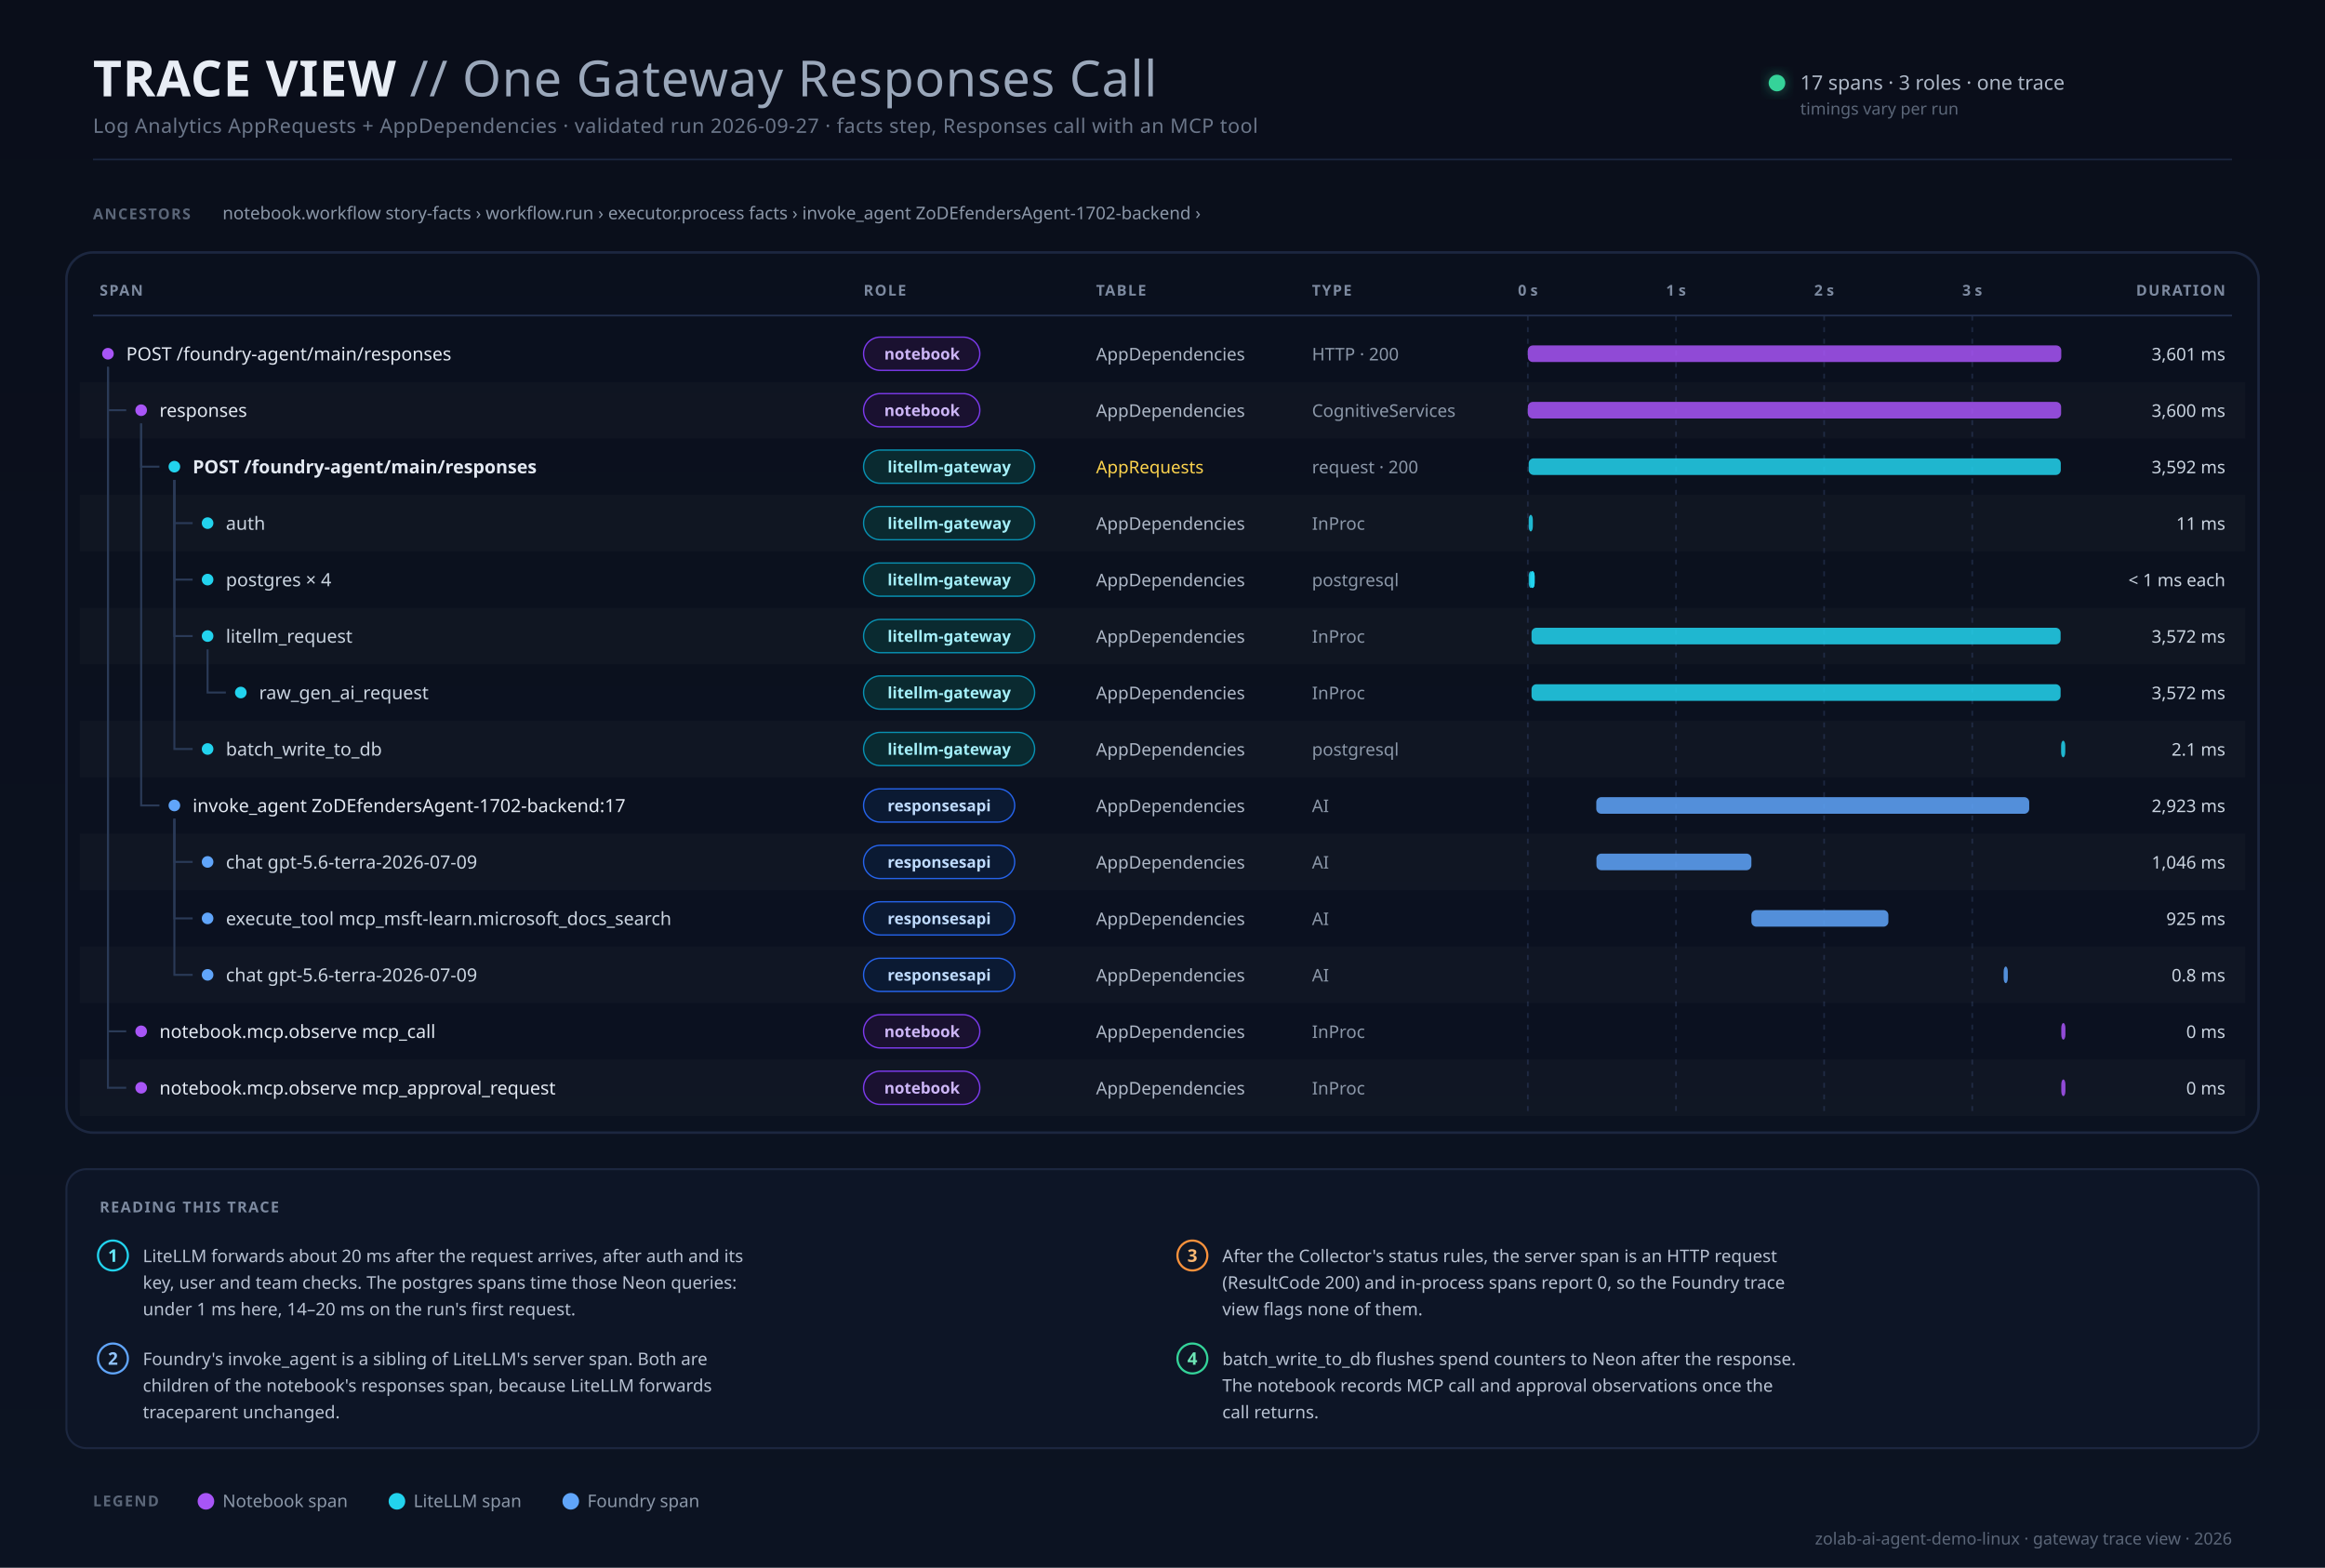
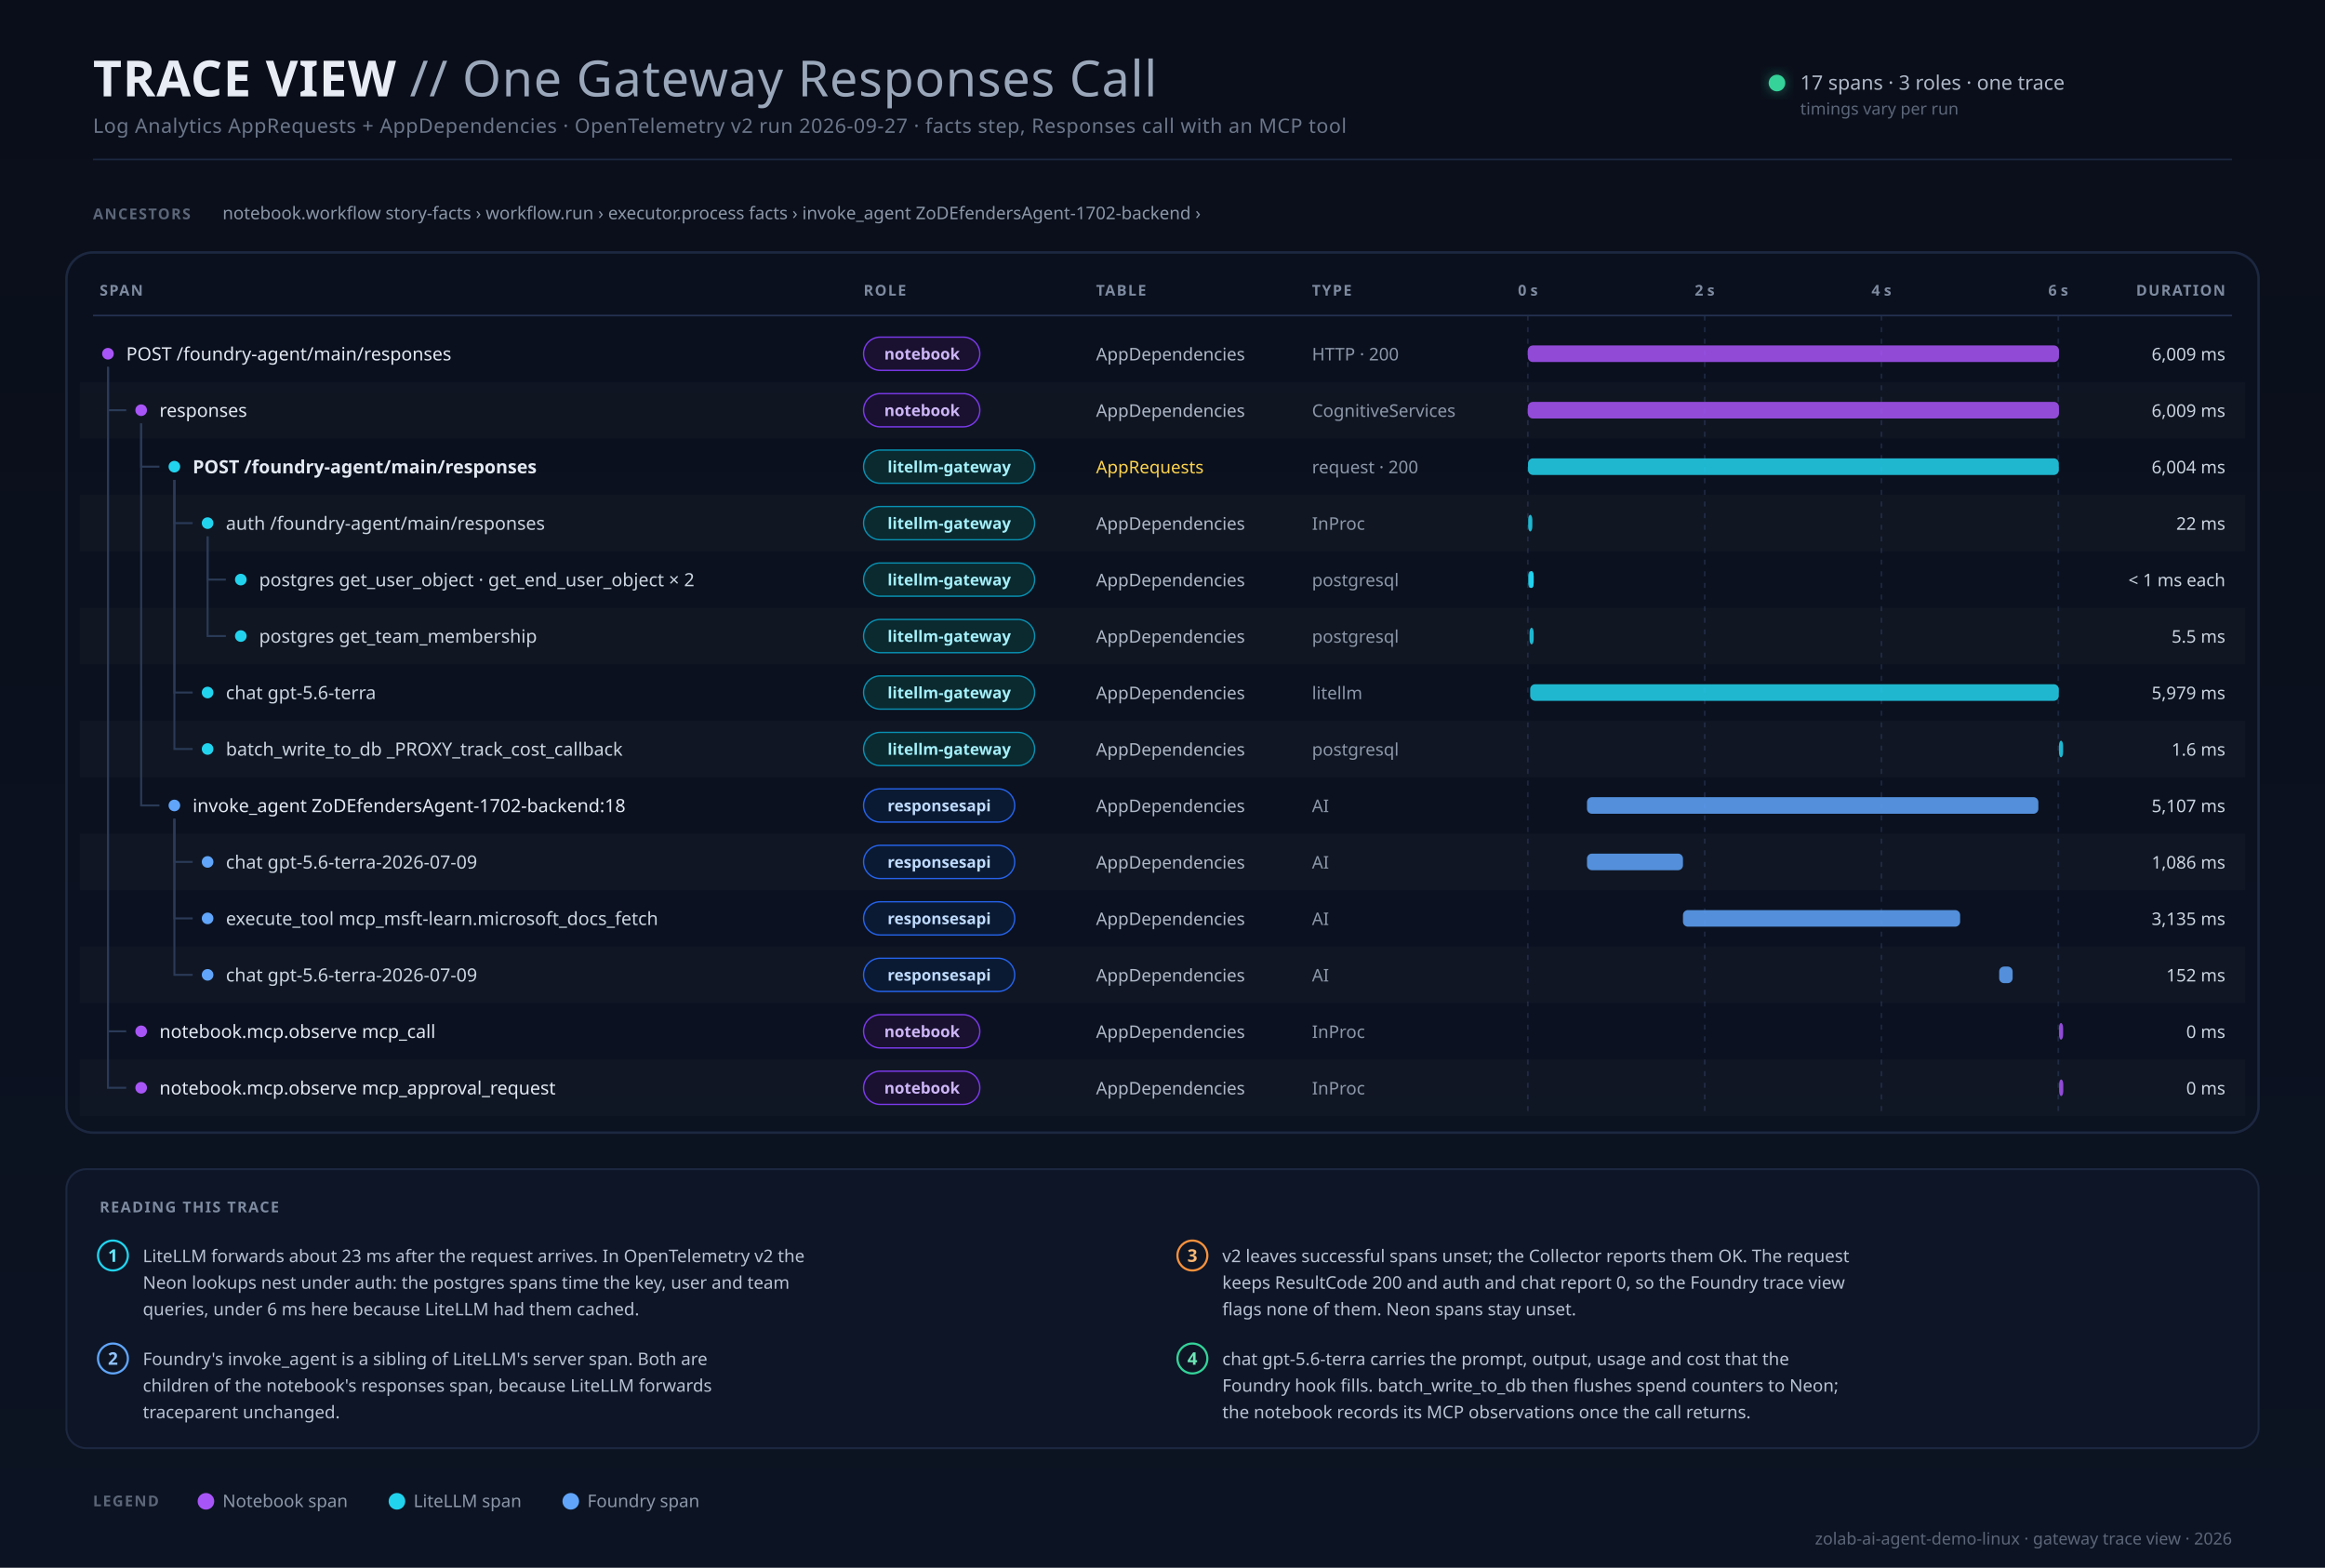
<svg xmlns="http://www.w3.org/2000/svg" viewBox="0 0 1400 944" font-family="'Segoe UI', system-ui, -apple-system, sans-serif">
  <defs>
    <linearGradient id="bg" x1="0" y1="0" x2="0" y2="1">
      <stop offset="0" stop-color="#0a0e1a" />
      <stop offset="1" stop-color="#0c1322" />
    </linearGradient>
    <filter id="gviolet" x="-50%" y="-50%" width="200%" height="200%">
      <feDropShadow dx="0" dy="0" stdDeviation="4" flood-color="#a855f7" flood-opacity="0.45" />
    </filter>
    <marker id="mviolet" viewBox="0 0 10 10" refX="9" refY="5" markerWidth="7" markerHeight="7" orient="auto-start-reverse">
      <path d="M0 0L10 5L0 10z" fill="#a855f7" />
    </marker>
    <filter id="gcyan" x="-50%" y="-50%" width="200%" height="200%">
      <feDropShadow dx="0" dy="0" stdDeviation="4" flood-color="#22d3ee" flood-opacity="0.45" />
    </filter>
    <marker id="mcyan" viewBox="0 0 10 10" refX="9" refY="5" markerWidth="7" markerHeight="7" orient="auto-start-reverse">
      <path d="M0 0L10 5L0 10z" fill="#22d3ee" />
    </marker>
    <filter id="gmagenta" x="-50%" y="-50%" width="200%" height="200%">
      <feDropShadow dx="0" dy="0" stdDeviation="4" flood-color="#ec4899" flood-opacity="0.45" />
    </filter>
    <marker id="mmagenta" viewBox="0 0 10 10" refX="9" refY="5" markerWidth="7" markerHeight="7" orient="auto-start-reverse">
      <path d="M0 0L10 5L0 10z" fill="#ec4899" />
    </marker>
    <filter id="ggold" x="-50%" y="-50%" width="200%" height="200%">
      <feDropShadow dx="0" dy="0" stdDeviation="4" flood-color="#fbbf24" flood-opacity="0.45" />
    </filter>
    <marker id="mgold" viewBox="0 0 10 10" refX="9" refY="5" markerWidth="7" markerHeight="7" orient="auto-start-reverse">
      <path d="M0 0L10 5L0 10z" fill="#fbbf24" />
    </marker>
    <filter id="gorange" x="-50%" y="-50%" width="200%" height="200%">
      <feDropShadow dx="0" dy="0" stdDeviation="4" flood-color="#fb923c" flood-opacity="0.45" />
    </filter>
    <marker id="morange" viewBox="0 0 10 10" refX="9" refY="5" markerWidth="7" markerHeight="7" orient="auto-start-reverse">
      <path d="M0 0L10 5L0 10z" fill="#fb923c" />
    </marker>
    <filter id="gblue" x="-50%" y="-50%" width="200%" height="200%">
      <feDropShadow dx="0" dy="0" stdDeviation="4" flood-color="#60a5fa" flood-opacity="0.45" />
    </filter>
    <marker id="mblue" viewBox="0 0 10 10" refX="9" refY="5" markerWidth="7" markerHeight="7" orient="auto-start-reverse">
      <path d="M0 0L10 5L0 10z" fill="#60a5fa" />
    </marker>
    <filter id="ggreen" x="-50%" y="-50%" width="200%" height="200%">
      <feDropShadow dx="0" dy="0" stdDeviation="4" flood-color="#34d399" flood-opacity="0.45" />
    </filter>
    <marker id="mgreen" viewBox="0 0 10 10" refX="9" refY="5" markerWidth="7" markerHeight="7" orient="auto-start-reverse">
      <path d="M0 0L10 5L0 10z" fill="#34d399" />
    </marker>
    <filter id="gslate" x="-50%" y="-50%" width="200%" height="200%">
      <feDropShadow dx="0" dy="0" stdDeviation="4" flood-color="#94a3b8" flood-opacity="0.45" />
    </filter>
    <marker id="mslate" viewBox="0 0 10 10" refX="9" refY="5" markerWidth="7" markerHeight="7" orient="auto-start-reverse">
      <path d="M0 0L10 5L0 10z" fill="#94a3b8" />
    </marker>
  </defs>
  <rect width="1400" height="944" fill="url(#bg)" />
  <text x="56" y="58" font-size="30" font-weight="800" fill="#e8edf5" letter-spacing="0.5">TRACE VIEW <tspan font-weight="300" fill="#9aa7ba">// One Gateway Responses Call</tspan>
  </text>
-   <text x="56" y="80" font-size="12" letter-spacing="0.3" fill="#6b7689">Log Analytics AppRequests + AppDependencies · validated run 2026-09-27 · facts step, Responses call with an MCP tool</text>
+   <text x="56" y="80" font-size="12" letter-spacing="0.3" fill="#6b7689">Log Analytics AppRequests + AppDependencies · OpenTelemetry v2 run 2026-09-27 · facts step, Responses call with an MCP tool</text>
  <circle cx="1070" cy="50" r="5" fill="#34d399" filter="url(#ggreen)" />
  <text x="1084" y="54" font-size="12" fill="#aeb8c7">17 spans · 3 roles · one trace</text>
  <text x="1084" y="69" font-size="10" fill="#5b6678">timings vary per run</text>
  <line x1="56" y1="96" x2="1344" y2="96" stroke="#1c2740" stroke-width="1" />
  <g>
    <text x="56" y="132" font-size="9" font-weight="700" letter-spacing="0.8" fill="#5b6678">ANCESTORS</text>
    <text x="134" y="132" font-size="10.5" fill="#8b97a8">notebook.workflow story-facts  ›  workflow.run  ›  executor.process facts  ›  invoke_agent ZoDEfendersAgent-1702-backend  ›</text>
  </g>
  <rect x="40" y="152" width="1320" height="530" rx="16" fill="#0c1322" fill-opacity="0.4" stroke="#1c2740" stroke-width="1.5" />
  <text x="60" y="178" font-size="9" font-weight="700" letter-spacing="0.8" fill="#7d8aa0">SPAN</text>
  <text x="520" y="178" font-size="9" font-weight="700" letter-spacing="0.8" fill="#7d8aa0">ROLE</text>
  <text x="660" y="178" font-size="9" font-weight="700" letter-spacing="0.8" fill="#7d8aa0">TABLE</text>
  <text x="790" y="178" font-size="9" font-weight="700" letter-spacing="0.8" fill="#7d8aa0">TYPE</text>
  <text x="1340" y="178" font-size="9" font-weight="700" letter-spacing="0.8" text-anchor="end" fill="#7d8aa0">DURATION</text>
  <line x1="920.0" y1="190" x2="920.0" y2="672" stroke="#1c2740" stroke-width="1" stroke-dasharray="3 4" />
  <text x="920" y="178" font-size="9" font-weight="700" text-anchor="middle" fill="#7d8aa0">0 s</text>
-   <line x1="1009.2" y1="190" x2="1009.2" y2="672" stroke="#1c2740" stroke-width="1" stroke-dasharray="3 4" />
-   <text x="1009.19" y="178" font-size="9" font-weight="700" text-anchor="middle" fill="#7d8aa0">1 s</text>
-   <line x1="1098.4" y1="190" x2="1098.4" y2="672" stroke="#1c2740" stroke-width="1" stroke-dasharray="3 4" />
-   <text x="1098.38" y="178" font-size="9" font-weight="700" text-anchor="middle" fill="#7d8aa0">2 s</text>
-   <line x1="1187.6" y1="190" x2="1187.6" y2="672" stroke="#1c2740" stroke-width="1" stroke-dasharray="3 4" />
-   <text x="1187.57" y="178" font-size="9" font-weight="700" text-anchor="middle" fill="#7d8aa0">3 s</text>
+   <line x1="1026.5" y1="190" x2="1026.5" y2="672" stroke="#1c2740" stroke-width="1" stroke-dasharray="3 4" />
+   <text x="1026.45" y="178" font-size="9" font-weight="700" text-anchor="middle" fill="#7d8aa0">2 s</text>
+   <line x1="1132.9" y1="190" x2="1132.9" y2="672" stroke="#1c2740" stroke-width="1" stroke-dasharray="3 4" />
+   <text x="1132.9" y="178" font-size="9" font-weight="700" text-anchor="middle" fill="#7d8aa0">4 s</text>
+   <line x1="1239.4" y1="190" x2="1239.4" y2="672" stroke="#1c2740" stroke-width="1" stroke-dasharray="3 4" />
+   <text x="1239.35" y="178" font-size="9" font-weight="700" text-anchor="middle" fill="#7d8aa0">6 s</text>
  <line x1="56" y1="190" x2="1344" y2="190" stroke="#243150" stroke-width="1" />
  <circle cx="65" cy="213" r="3.5" fill="#a855f7" />
  <text x="76" y="217" font-size="11" fill="#e3e9f2">POST /foundry-agent/main/responses</text>
  <rect x="520" y="203" width="70" height="20" rx="10" fill="#1a1130" stroke="#7c3aed" stroke-width="0.8" />
  <text x="555.223" y="216.5" font-size="9.5" font-weight="700" text-anchor="middle" fill="#cdb6f7">notebook</text>
  <text x="660" y="217" font-size="10.5" fill="#aeb8c7">AppDependencies</text>
  <text x="790" y="217" font-size="10.5" fill="#8b97a8">HTTP · 200</text>
-   <rect x="920.0" y="208" width="321.2" height="10" rx="3" fill="#a855f7" fill-opacity="0.85" />
-   <text x="1340" y="217" font-size="10.5" text-anchor="end" fill="#cbd5e1">3,601 ms</text>
+   <rect x="920.0" y="208" width="319.8" height="10" rx="3" fill="#a855f7" fill-opacity="0.85" />
+   <text x="1340" y="217" font-size="10.5" text-anchor="end" fill="#cbd5e1">6,009 ms</text>
  <rect x="48" y="230" width="1304" height="34" fill="#ffffff" fill-opacity="0.02" />
  <path d="M65 221 V247 H76" fill="none" stroke="#2a3a57" stroke-width="1.2" />
  <circle cx="85" cy="247" r="3.5" fill="#a855f7" />
  <text x="96" y="251" font-size="11" fill="#e3e9f2">responses</text>
  <rect x="520" y="237" width="70" height="20" rx="10" fill="#1a1130" stroke="#7c3aed" stroke-width="0.8" />
  <text x="555.223" y="250.5" font-size="9.5" font-weight="700" text-anchor="middle" fill="#cdb6f7">notebook</text>
  <text x="660" y="251" font-size="10.5" fill="#aeb8c7">AppDependencies</text>
  <text x="790" y="251" font-size="10.5" fill="#8b97a8">CognitiveServices</text>
-   <rect x="920.0" y="242" width="321.1" height="10" rx="3" fill="#a855f7" fill-opacity="0.85" />
-   <text x="1340" y="251" font-size="10.5" text-anchor="end" fill="#cbd5e1">3,600 ms</text>
+   <rect x="920.0" y="242" width="319.8" height="10" rx="3" fill="#a855f7" fill-opacity="0.85" />
+   <text x="1340" y="251" font-size="10.5" text-anchor="end" fill="#cbd5e1">6,009 ms</text>
  <path d="M85 255 V281 H96" fill="none" stroke="#2a3a57" stroke-width="1.2" />
  <circle cx="105" cy="281" r="3.5" fill="#22d3ee" />
  <text x="116" y="285" font-size="11" font-weight="600" fill="#e3e9f2">POST /foundry-agent/main/responses</text>
  <rect x="520" y="271" width="103" height="20" rx="10" fill="#0a2a30" stroke="#0891b2" stroke-width="0.8" />
  <text x="571.568" y="284.5" font-size="9.5" font-weight="700" text-anchor="middle" fill="#a5f0fa">litellm-gateway</text>
  <text x="660" y="285" font-size="10.5" fill="#fcd34d">AppRequests</text>
  <text x="790" y="285" font-size="10.5" fill="#8b97a8">request · 200</text>
-   <rect x="920.5" y="276" width="320.4" height="10" rx="3" fill="#22d3ee" fill-opacity="0.85" />
-   <text x="1340" y="285" font-size="10.5" text-anchor="end" fill="#cbd5e1">3,592 ms</text>
+   <rect x="920.1" y="276" width="319.6" height="10" rx="3" fill="#22d3ee" fill-opacity="0.85" />
+   <text x="1340" y="285" font-size="10.5" text-anchor="end" fill="#cbd5e1">6,004 ms</text>
  <rect x="48" y="298" width="1304" height="34" fill="#ffffff" fill-opacity="0.02" />
  <path d="M105 289 V315 H116" fill="none" stroke="#2a3a57" stroke-width="1.2" />
  <circle cx="125" cy="315" r="3.5" fill="#22d3ee" />
-   <text x="136" y="319" font-size="11" fill="#cbd5e1">auth</text>
+   <text x="136" y="319" font-size="11" fill="#cbd5e1">auth /foundry-agent/main/responses</text>
  <rect x="520" y="305" width="103" height="20" rx="10" fill="#0a2a30" stroke="#0891b2" stroke-width="0.8" />
  <text x="571.568" y="318.5" font-size="9.5" font-weight="700" text-anchor="middle" fill="#a5f0fa">litellm-gateway</text>
  <text x="660" y="319" font-size="10.5" fill="#aeb8c7">AppDependencies</text>
  <text x="790" y="319" font-size="10.5" fill="#8b97a8">InProc</text>
-   <rect x="920.5" y="310" width="2.5" height="10" rx="3" fill="#22d3ee" fill-opacity="0.85" />
-   <text x="1340" y="319" font-size="10.5" text-anchor="end" fill="#cbd5e1">11 ms</text>
-   <path d="M105 289 V349 H116" fill="none" stroke="#2a3a57" stroke-width="1.2" />
-   <circle cx="125" cy="349" r="3.5" fill="#22d3ee" />
-   <text x="136" y="353" font-size="11" fill="#cbd5e1">postgres × 4</text>
+   <rect x="920.2" y="310" width="2.5" height="10" rx="3" fill="#22d3ee" fill-opacity="0.85" />
+   <text x="1340" y="319" font-size="10.5" text-anchor="end" fill="#cbd5e1">22 ms</text>
+   <path d="M125 323 V349 H136" fill="none" stroke="#2a3a57" stroke-width="1.2" />
+   <circle cx="145" cy="349" r="3.5" fill="#22d3ee" />
+   <text x="156" y="353" font-size="11" fill="#cbd5e1">postgres get_user_object · get_end_user_object × 2</text>
  <rect x="520" y="339" width="103" height="20" rx="10" fill="#0a2a30" stroke="#0891b2" stroke-width="0.8" />
  <text x="571.568" y="352.5" font-size="9.5" font-weight="700" text-anchor="middle" fill="#a5f0fa">litellm-gateway</text>
  <text x="660" y="353" font-size="10.5" fill="#aeb8c7">AppDependencies</text>
  <text x="790" y="353" font-size="10.5" fill="#8b97a8">postgresql</text>
-   <rect x="920.5" y="344" width="2.5" height="10" rx="3" fill="#22d3ee" fill-opacity="0.85" />
-   <rect x="921.5" y="344" width="2.5" height="10" rx="3" fill="#22d3ee" fill-opacity="0.85" />
-   <rect x="921.6" y="344" width="2.5" height="10" rx="3" fill="#22d3ee" fill-opacity="0.85" />
-   <rect x="921.6" y="344" width="2.5" height="10" rx="3" fill="#22d3ee" fill-opacity="0.85" />
+   <rect x="920.2" y="344" width="2.5" height="10" rx="3" fill="#22d3ee" fill-opacity="0.85" />
+   <rect x="920.9" y="344" width="2.5" height="10" rx="3" fill="#22d3ee" fill-opacity="0.85" />
+   <rect x="921.0" y="344" width="2.5" height="10" rx="3" fill="#22d3ee" fill-opacity="0.85" />
+   <rect x="921.0" y="344" width="2.5" height="10" rx="3" fill="#22d3ee" fill-opacity="0.85" />
  <text x="1340" y="353" font-size="10.5" text-anchor="end" fill="#cbd5e1">&lt; 1 ms each</text>
  <rect x="48" y="366" width="1304" height="34" fill="#ffffff" fill-opacity="0.02" />
-   <path d="M105 289 V383 H116" fill="none" stroke="#2a3a57" stroke-width="1.2" />
-   <circle cx="125" cy="383" r="3.5" fill="#22d3ee" />
-   <text x="136" y="387" font-size="11" fill="#cbd5e1">litellm_request</text>
+   <path d="M125 323 V383 H136" fill="none" stroke="#2a3a57" stroke-width="1.2" />
+   <circle cx="145" cy="383" r="3.5" fill="#22d3ee" />
+   <text x="156" y="387" font-size="11" fill="#cbd5e1">postgres get_team_membership</text>
  <rect x="520" y="373" width="103" height="20" rx="10" fill="#0a2a30" stroke="#0891b2" stroke-width="0.8" />
  <text x="571.568" y="386.5" font-size="9.5" font-weight="700" text-anchor="middle" fill="#a5f0fa">litellm-gateway</text>
  <text x="660" y="387" font-size="10.5" fill="#aeb8c7">AppDependencies</text>
-   <text x="790" y="387" font-size="10.5" fill="#8b97a8">InProc</text>
-   <rect x="922.2" y="378" width="318.6" height="10" rx="3" fill="#22d3ee" fill-opacity="0.85" />
-   <text x="1340" y="387" font-size="10.5" text-anchor="end" fill="#cbd5e1">3,572 ms</text>
-   <path d="M125 391 V417 H136" fill="none" stroke="#2a3a57" stroke-width="1.2" />
-   <circle cx="145" cy="417" r="3.5" fill="#22d3ee" />
-   <text x="156" y="421" font-size="11" fill="#cbd5e1">raw_gen_ai_request</text>
+   <text x="790" y="387" font-size="10.5" fill="#8b97a8">postgresql</text>
+   <rect x="921.0" y="378" width="2.5" height="10" rx="3" fill="#22d3ee" fill-opacity="0.85" />
+   <text x="1340" y="387" font-size="10.5" text-anchor="end" fill="#cbd5e1">5.5 ms</text>
+   <path d="M105 289 V417 H116" fill="none" stroke="#2a3a57" stroke-width="1.2" />
+   <circle cx="125" cy="417" r="3.5" fill="#22d3ee" />
+   <text x="136" y="421" font-size="11" fill="#cbd5e1">chat gpt-5.6-terra</text>
  <rect x="520" y="407" width="103" height="20" rx="10" fill="#0a2a30" stroke="#0891b2" stroke-width="0.8" />
  <text x="571.568" y="420.5" font-size="9.5" font-weight="700" text-anchor="middle" fill="#a5f0fa">litellm-gateway</text>
  <text x="660" y="421" font-size="10.5" fill="#aeb8c7">AppDependencies</text>
-   <text x="790" y="421" font-size="10.5" fill="#8b97a8">InProc</text>
-   <rect x="922.2" y="412" width="318.6" height="10" rx="3" fill="#22d3ee" fill-opacity="0.85" />
-   <text x="1340" y="421" font-size="10.5" text-anchor="end" fill="#cbd5e1">3,572 ms</text>
+   <text x="790" y="421" font-size="10.5" fill="#8b97a8">litellm</text>
+   <rect x="921.4" y="412" width="318.3" height="10" rx="3" fill="#22d3ee" fill-opacity="0.85" />
+   <text x="1340" y="421" font-size="10.5" text-anchor="end" fill="#cbd5e1">5,979 ms</text>
  <rect x="48" y="434" width="1304" height="34" fill="#ffffff" fill-opacity="0.02" />
  <path d="M105 289 V451 H116" fill="none" stroke="#2a3a57" stroke-width="1.2" />
  <circle cx="125" cy="451" r="3.5" fill="#22d3ee" />
-   <text x="136" y="455" font-size="11" fill="#cbd5e1">batch_write_to_db</text>
+   <text x="136" y="455" font-size="11" fill="#cbd5e1">batch_write_to_db _PROXY_track_cost_callback</text>
  <rect x="520" y="441" width="103" height="20" rx="10" fill="#0a2a30" stroke="#0891b2" stroke-width="0.8" />
  <text x="571.568" y="454.5" font-size="9.5" font-weight="700" text-anchor="middle" fill="#a5f0fa">litellm-gateway</text>
  <text x="660" y="455" font-size="10.5" fill="#aeb8c7">AppDependencies</text>
  <text x="790" y="455" font-size="10.5" fill="#8b97a8">postgresql</text>
-   <rect x="1241.1" y="446" width="2.5" height="10" rx="3" fill="#22d3ee" fill-opacity="0.85" />
-   <text x="1340" y="455" font-size="10.5" text-anchor="end" fill="#cbd5e1">2.1 ms</text>
+   <rect x="1239.8" y="446" width="2.5" height="10" rx="3" fill="#22d3ee" fill-opacity="0.85" />
+   <text x="1340" y="455" font-size="10.5" text-anchor="end" fill="#cbd5e1">1.6 ms</text>
  <path d="M85 255 V485 H96" fill="none" stroke="#2a3a57" stroke-width="1.2" />
  <circle cx="105" cy="485" r="3.5" fill="#60a5fa" />
-   <text x="116" y="489" font-size="11" fill="#e3e9f2">invoke_agent ZoDEfendersAgent-1702-backend:17</text>
+   <text x="116" y="489" font-size="11" fill="#e3e9f2">invoke_agent ZoDEfendersAgent-1702-backend:18</text>
  <rect x="520" y="475" width="91" height="20" rx="10" fill="#0b1a33" stroke="#2563eb" stroke-width="0.8" />
  <text x="565.547" y="488.5" font-size="9.5" font-weight="700" text-anchor="middle" fill="#bfdbfe">responsesapi</text>
  <text x="660" y="489" font-size="10.5" fill="#aeb8c7">AppDependencies</text>
  <text x="790" y="489" font-size="10.5" fill="#8b97a8">AI</text>
-   <rect x="961.2" y="480" width="260.7" height="10" rx="3" fill="#60a5fa" fill-opacity="0.85" />
-   <text x="1340" y="489" font-size="10.5" text-anchor="end" fill="#cbd5e1">2,923 ms</text>
+   <rect x="955.6" y="480" width="271.8" height="10" rx="3" fill="#60a5fa" fill-opacity="0.85" />
+   <text x="1340" y="489" font-size="10.5" text-anchor="end" fill="#cbd5e1">5,107 ms</text>
  <rect x="48" y="502" width="1304" height="34" fill="#ffffff" fill-opacity="0.02" />
  <path d="M105 493 V519 H116" fill="none" stroke="#2a3a57" stroke-width="1.2" />
  <circle cx="125" cy="519" r="3.5" fill="#60a5fa" />
  <text x="136" y="523" font-size="11" fill="#cbd5e1">chat gpt-5.6-terra-2026-07-09</text>
  <rect x="520" y="509" width="91" height="20" rx="10" fill="#0b1a33" stroke="#2563eb" stroke-width="0.8" />
  <text x="565.547" y="522.5" font-size="9.5" font-weight="700" text-anchor="middle" fill="#bfdbfe">responsesapi</text>
  <text x="660" y="523" font-size="10.5" fill="#aeb8c7">AppDependencies</text>
  <text x="790" y="523" font-size="10.5" fill="#8b97a8">AI</text>
-   <rect x="961.3" y="514" width="93.3" height="10" rx="3" fill="#60a5fa" fill-opacity="0.85" />
-   <text x="1340" y="523" font-size="10.5" text-anchor="end" fill="#cbd5e1">1,046 ms</text>
+   <rect x="955.6" y="514" width="57.8" height="10" rx="3" fill="#60a5fa" fill-opacity="0.85" />
+   <text x="1340" y="523" font-size="10.5" text-anchor="end" fill="#cbd5e1">1,086 ms</text>
  <path d="M105 493 V553 H116" fill="none" stroke="#2a3a57" stroke-width="1.2" />
  <circle cx="125" cy="553" r="3.5" fill="#60a5fa" />
-   <text x="136" y="557" font-size="11" fill="#cbd5e1">execute_tool mcp_msft-learn.microsoft_docs_search</text>
+   <text x="136" y="557" font-size="11" fill="#cbd5e1">execute_tool mcp_msft-learn.microsoft_docs_fetch</text>
  <rect x="520" y="543" width="91" height="20" rx="10" fill="#0b1a33" stroke="#2563eb" stroke-width="0.8" />
  <text x="565.547" y="556.5" font-size="9.5" font-weight="700" text-anchor="middle" fill="#bfdbfe">responsesapi</text>
  <text x="660" y="557" font-size="10.5" fill="#aeb8c7">AppDependencies</text>
  <text x="790" y="557" font-size="10.5" fill="#8b97a8">AI</text>
-   <rect x="1054.6" y="548" width="82.5" height="10" rx="3" fill="#60a5fa" fill-opacity="0.85" />
-   <text x="1340" y="557" font-size="10.5" text-anchor="end" fill="#cbd5e1">925 ms</text>
+   <rect x="1013.4" y="548" width="166.9" height="10" rx="3" fill="#60a5fa" fill-opacity="0.85" />
+   <text x="1340" y="557" font-size="10.5" text-anchor="end" fill="#cbd5e1">3,135 ms</text>
  <rect x="48" y="570" width="1304" height="34" fill="#ffffff" fill-opacity="0.02" />
  <path d="M105 493 V587 H116" fill="none" stroke="#2a3a57" stroke-width="1.2" />
  <circle cx="125" cy="587" r="3.5" fill="#60a5fa" />
  <text x="136" y="591" font-size="11" fill="#cbd5e1">chat gpt-5.6-terra-2026-07-09</text>
  <rect x="520" y="577" width="91" height="20" rx="10" fill="#0b1a33" stroke="#2563eb" stroke-width="0.8" />
  <text x="565.547" y="590.5" font-size="9.5" font-weight="700" text-anchor="middle" fill="#bfdbfe">responsesapi</text>
  <text x="660" y="591" font-size="10.5" fill="#aeb8c7">AppDependencies</text>
  <text x="790" y="591" font-size="10.5" fill="#8b97a8">AI</text>
-   <rect x="1206.5" y="582" width="2.5" height="10" rx="3" fill="#60a5fa" fill-opacity="0.85" />
-   <text x="1340" y="591" font-size="10.5" text-anchor="end" fill="#cbd5e1">0.8 ms</text>
+   <rect x="1203.8" y="582" width="8.1" height="10" rx="3" fill="#60a5fa" fill-opacity="0.85" />
+   <text x="1340" y="591" font-size="10.5" text-anchor="end" fill="#cbd5e1">152 ms</text>
  <path d="M65 221 V621 H76" fill="none" stroke="#2a3a57" stroke-width="1.2" />
  <circle cx="85" cy="621" r="3.5" fill="#a855f7" />
  <text x="96" y="625" font-size="11" fill="#e3e9f2">notebook.mcp.observe mcp_call</text>
  <rect x="520" y="611" width="70" height="20" rx="10" fill="#1a1130" stroke="#7c3aed" stroke-width="0.8" />
  <text x="555.223" y="624.5" font-size="9.5" font-weight="700" text-anchor="middle" fill="#cdb6f7">notebook</text>
  <text x="660" y="625" font-size="10.5" fill="#aeb8c7">AppDependencies</text>
  <text x="790" y="625" font-size="10.5" fill="#8b97a8">InProc</text>
-   <rect x="1241.2" y="616" width="2.5" height="10" rx="3" fill="#a855f7" fill-opacity="0.85" />
+   <rect x="1239.8" y="616" width="2.5" height="10" rx="3" fill="#a855f7" fill-opacity="0.85" />
  <text x="1340" y="625" font-size="10.5" text-anchor="end" fill="#cbd5e1">0 ms</text>
  <rect x="48" y="638" width="1304" height="34" fill="#ffffff" fill-opacity="0.02" />
  <path d="M65 221 V655 H76" fill="none" stroke="#2a3a57" stroke-width="1.2" />
  <circle cx="85" cy="655" r="3.5" fill="#a855f7" />
  <text x="96" y="659" font-size="11" fill="#e3e9f2">notebook.mcp.observe mcp_approval_request</text>
  <rect x="520" y="645" width="70" height="20" rx="10" fill="#1a1130" stroke="#7c3aed" stroke-width="0.8" />
  <text x="555.223" y="658.5" font-size="9.5" font-weight="700" text-anchor="middle" fill="#cdb6f7">notebook</text>
  <text x="660" y="659" font-size="10.5" fill="#aeb8c7">AppDependencies</text>
  <text x="790" y="659" font-size="10.5" fill="#8b97a8">InProc</text>
-   <rect x="1241.2" y="650" width="2.5" height="10" rx="3" fill="#a855f7" fill-opacity="0.85" />
+   <rect x="1239.9" y="650" width="2.5" height="10" rx="3" fill="#a855f7" fill-opacity="0.85" />
  <text x="1340" y="659" font-size="10.5" text-anchor="end" fill="#cbd5e1">0 ms</text>
  <g>
    <rect x="40" y="704" width="1320" height="168" rx="12" fill="#0e1626" fill-opacity="0.92" stroke="#1c2740" stroke-width="1.2" />
    <text x="60" y="730" font-size="9" font-weight="700" letter-spacing="0.8" fill="#7d8aa0">READING THIS TRACE</text>
    <circle cx="68" cy="756" r="9" fill="#0e1626" stroke="#22d3ee" stroke-width="1.3" />
    <text x="68" y="759.8" font-size="10.5" font-weight="700" text-anchor="middle" fill="#67e8f9">1</text>
-     <text x="86" y="760" font-size="10.5" fill="#b8c2d2">LiteLLM forwards about 20 ms after the request arrives, after auth and its</text>
-     <text x="86" y="776" font-size="10.5" fill="#b8c2d2">key, user and team checks. The postgres spans time those Neon queries:</text>
-     <text x="86" y="792" font-size="10.5" fill="#b8c2d2">under 1 ms here, 14–20 ms on the run's first request.</text>
+     <text x="86" y="760" font-size="10.5" fill="#b8c2d2">LiteLLM forwards about 23 ms after the request arrives. In OpenTelemetry v2 the</text>
+     <text x="86" y="776" font-size="10.5" fill="#b8c2d2">Neon lookups nest under auth: the postgres spans time the key, user and team</text>
+     <text x="86" y="792" font-size="10.5" fill="#b8c2d2">queries, under 6 ms here because LiteLLM had them cached.</text>
    <circle cx="68" cy="818" r="9" fill="#0e1626" stroke="#60a5fa" stroke-width="1.3" />
    <text x="68" y="821.8" font-size="10.5" font-weight="700" text-anchor="middle" fill="#93c5fd">2</text>
    <text x="86" y="822" font-size="10.5" fill="#b8c2d2">Foundry's invoke_agent is a sibling of LiteLLM's server span. Both are</text>
    <text x="86" y="838" font-size="10.5" fill="#b8c2d2">children of the notebook's responses span, because LiteLLM forwards</text>
    <text x="86" y="854" font-size="10.5" fill="#b8c2d2">traceparent unchanged.</text>
    <circle cx="718" cy="756" r="9" fill="#0e1626" stroke="#fb923c" stroke-width="1.3" />
    <text x="718" y="759.8" font-size="10.5" font-weight="700" text-anchor="middle" fill="#fdba74">3</text>
-     <text x="736" y="760" font-size="10.5" fill="#b8c2d2">After the Collector's status rules, the server span is an HTTP request</text>
-     <text x="736" y="776" font-size="10.5" fill="#b8c2d2">(ResultCode 200) and in-process spans report 0, so the Foundry trace</text>
-     <text x="736" y="792" font-size="10.5" fill="#b8c2d2">view flags none of them.</text>
+     <text x="736" y="760" font-size="10.5" fill="#b8c2d2">v2 leaves successful spans unset; the Collector reports them OK. The request</text>
+     <text x="736" y="776" font-size="10.5" fill="#b8c2d2">keeps ResultCode 200 and auth and chat report 0, so the Foundry trace view</text>
+     <text x="736" y="792" font-size="10.5" fill="#b8c2d2">flags none of them. Neon spans stay unset.</text>
    <circle cx="718" cy="818" r="9" fill="#0e1626" stroke="#34d399" stroke-width="1.3" />
    <text x="718" y="821.8" font-size="10.5" font-weight="700" text-anchor="middle" fill="#6ee7b7">4</text>
-     <text x="736" y="822" font-size="10.5" fill="#b8c2d2">batch_write_to_db flushes spend counters to Neon after the response.</text>
-     <text x="736" y="838" font-size="10.5" fill="#b8c2d2">The notebook records MCP call and approval observations once the</text>
-     <text x="736" y="854" font-size="10.5" fill="#b8c2d2">call returns.</text>
+     <text x="736" y="822" font-size="10.5" fill="#b8c2d2">chat gpt-5.6-terra carries the prompt, output, usage and cost that the</text>
+     <text x="736" y="838" font-size="10.5" fill="#b8c2d2">Foundry hook fills. batch_write_to_db then flushes spend counters to Neon;</text>
+     <text x="736" y="854" font-size="10.5" fill="#b8c2d2">the notebook records its MCP observations once the call returns.</text>
  </g>
  <text x="56" y="907" font-size="9" font-weight="700" letter-spacing="0.8" fill="#5b6678">LEGEND</text>
  <circle cx="124" cy="904" r="5" fill="#a855f7" />
  <text x="134" y="907.5" font-size="10.5" fill="#8b97a8">Notebook span</text>
  <circle cx="239.016" cy="904" r="5" fill="#22d3ee" />
  <text x="249.016" y="907.5" font-size="10.5" fill="#8b97a8">LiteLLM span</text>
  <circle cx="343.684" cy="904" r="5" fill="#60a5fa" />
  <text x="353.684" y="907.5" font-size="10.5" fill="#8b97a8">Foundry span</text>
  <text x="1344" y="930" font-size="10" text-anchor="end" fill="#5b6678">zolab-ai-agent-demo-linux · gateway trace view · 2026</text>
</svg>
